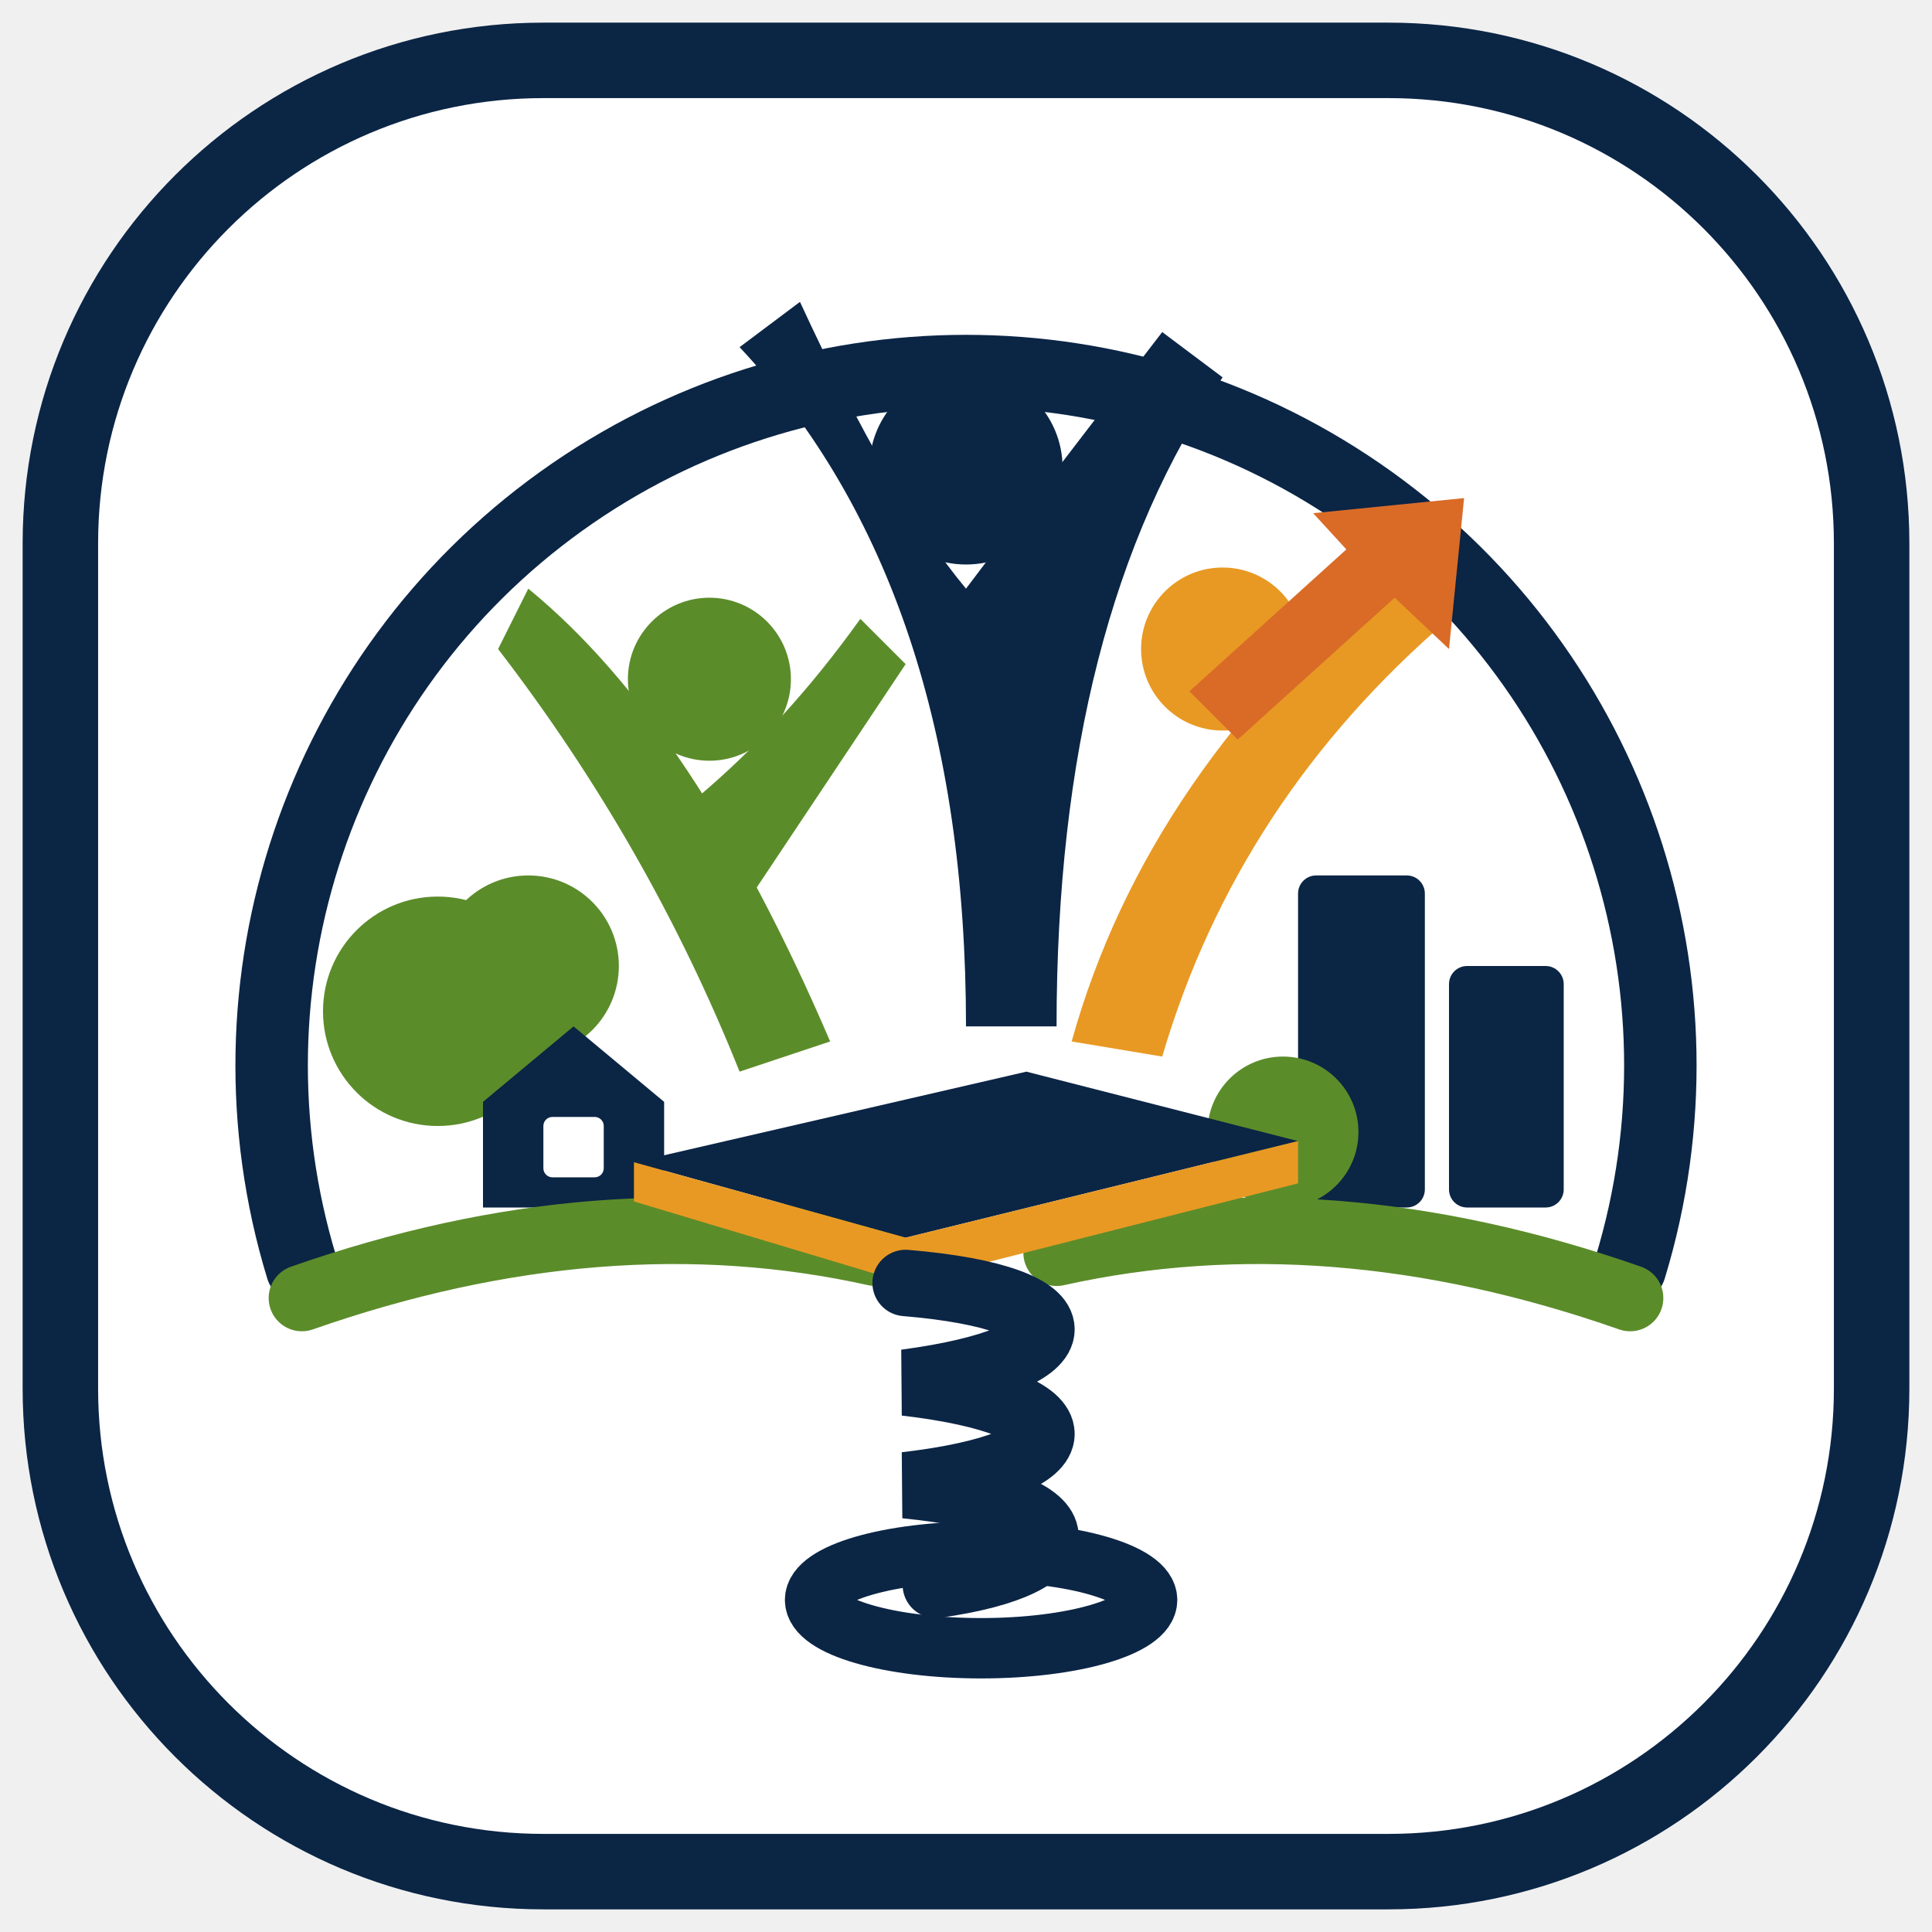
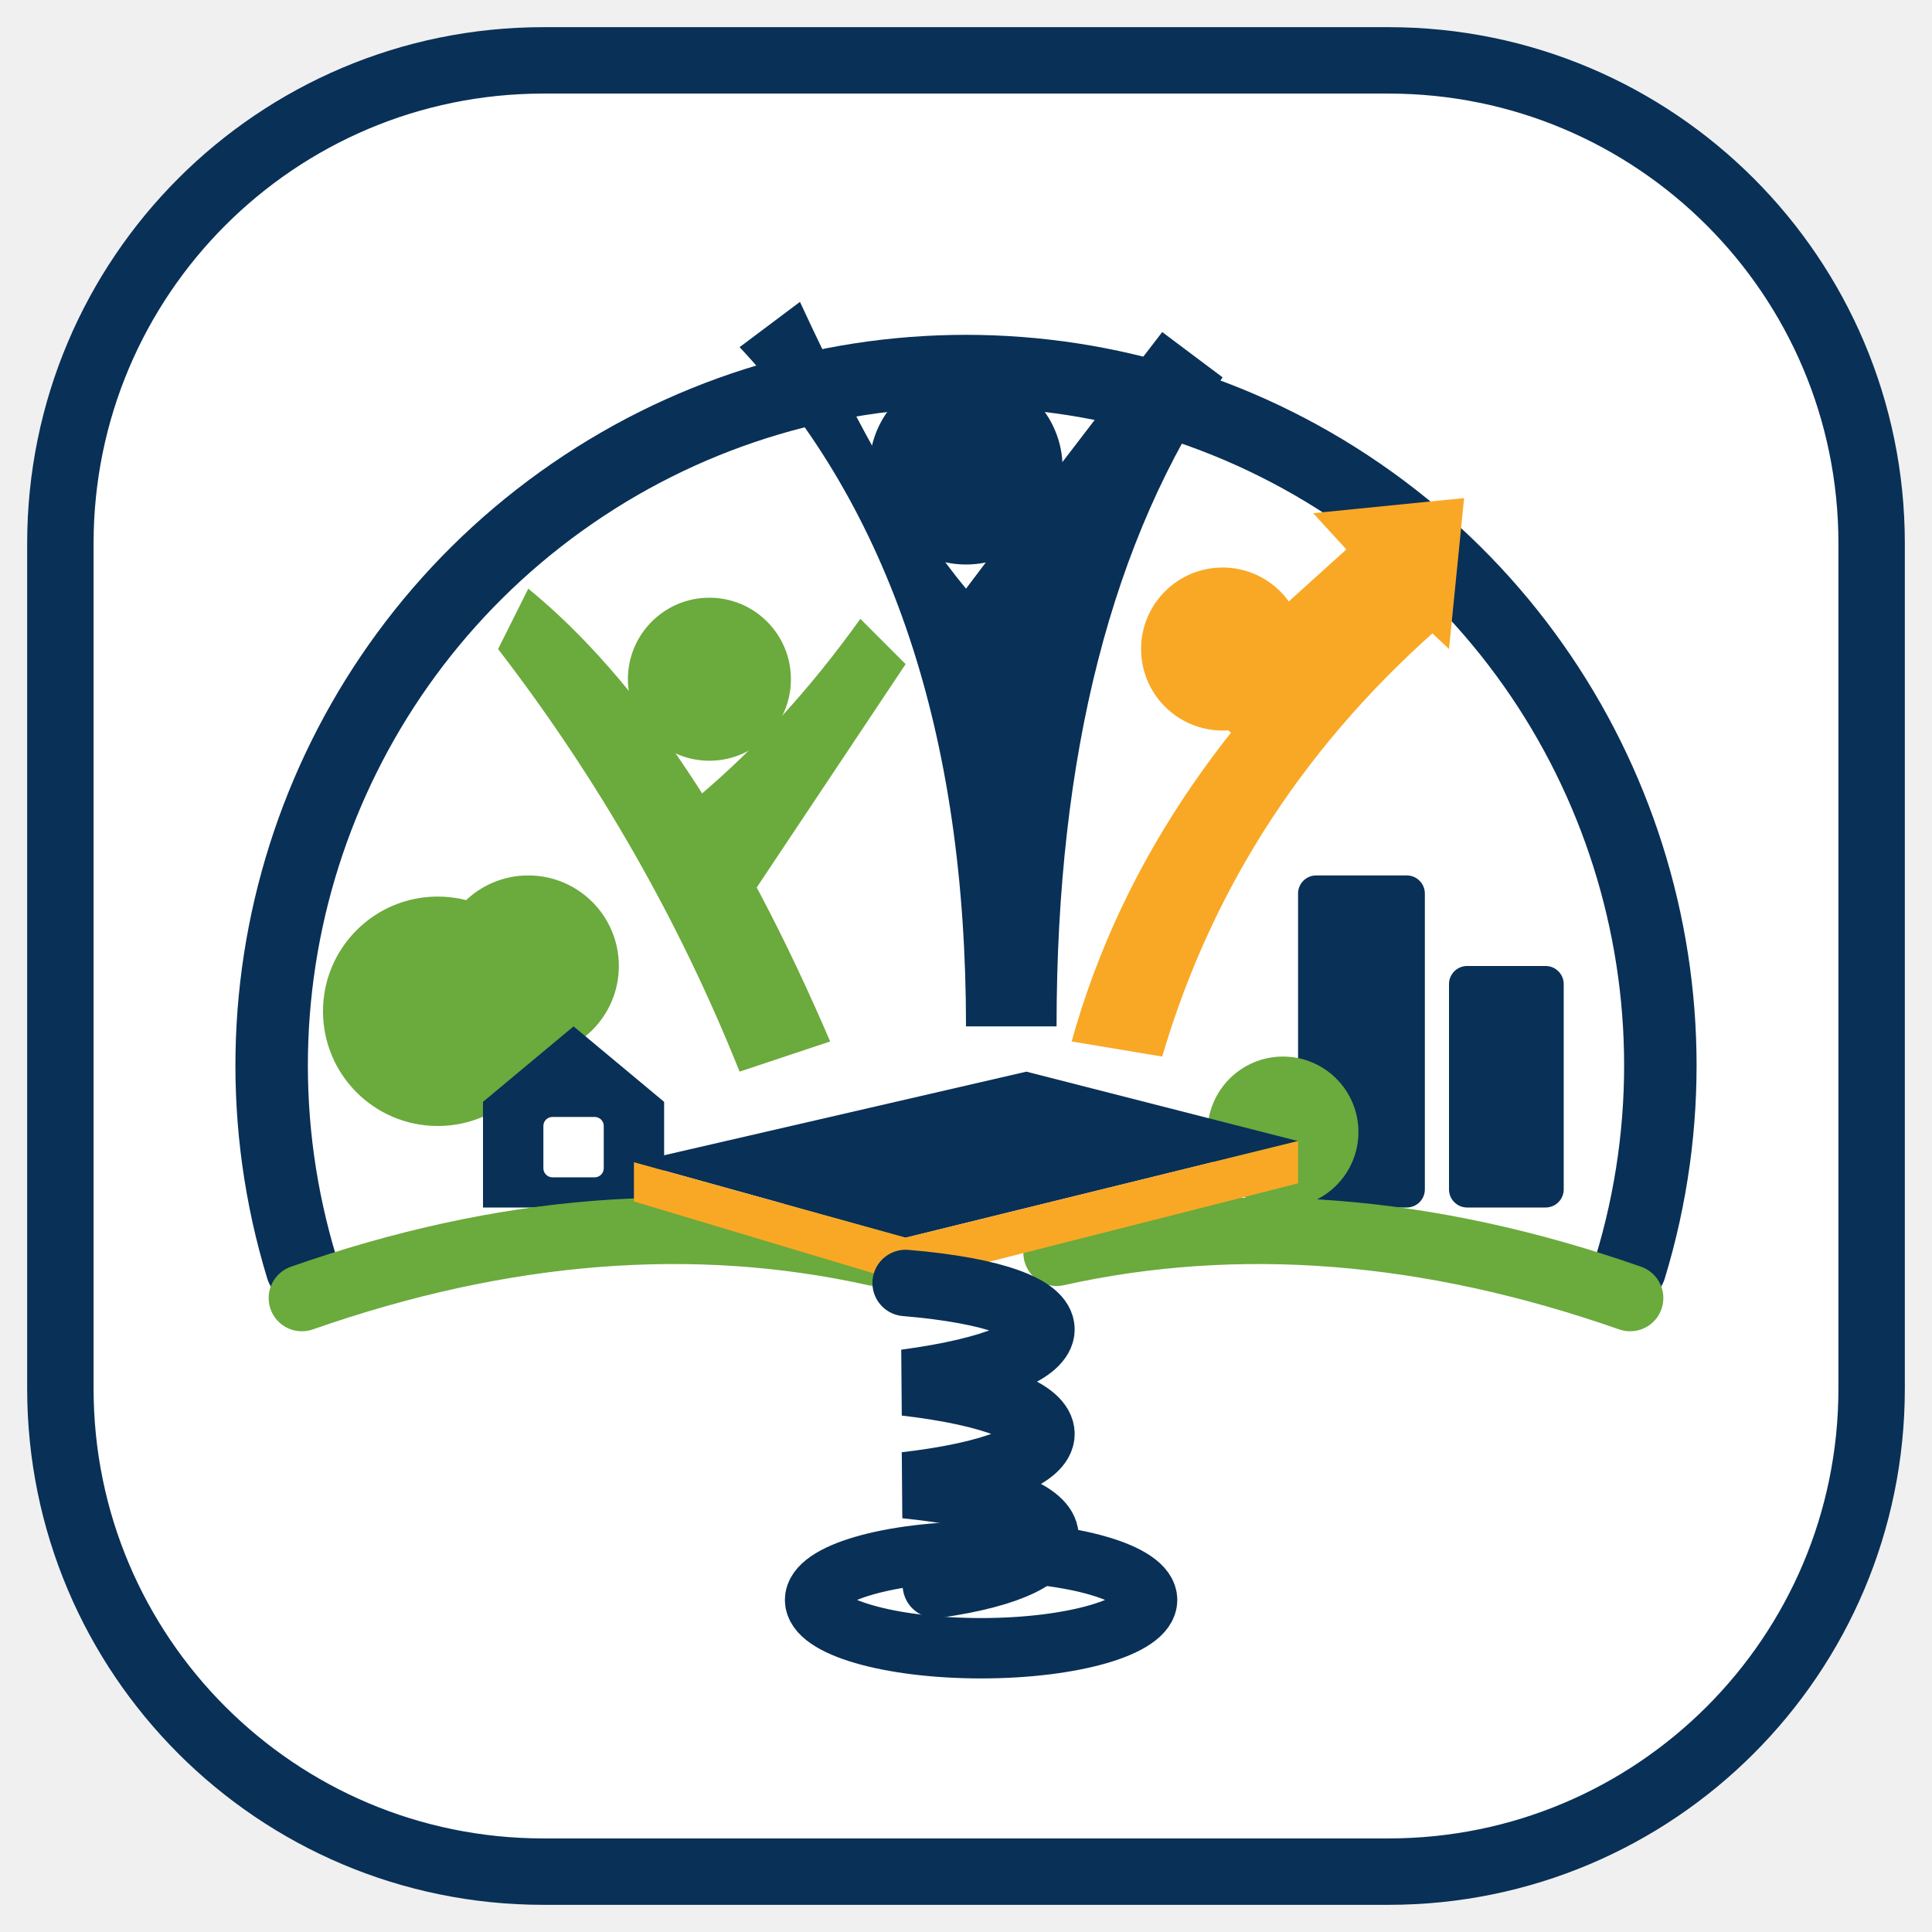
<svg xmlns="http://www.w3.org/2000/svg" viewBox="0 0 64 64" width="64" height="64" role="img" aria-label="Springboards for Community Development Icon">
  <style>
-     .badge-bg { fill: #FFFFFF; stroke: #0B2545; stroke-width: 2.5; }
-     .badge-ring { stroke: #0B2545; }
-     .navy-fill { fill: #0B2545; }
-     .navy-stroke { stroke: #0B2545; }
-     .green-fill { fill: #5B8C2A; }
-     .green-stroke { stroke: #5B8C2A; }
-     .gold-fill { fill: #E89923; }
-     .orange-fill { fill: #D96B27; }
+     .badge-bg { fill: #FFFFFF; stroke: #093057; stroke-width: 2.2; }
+     .badge-ring { stroke: #093057; }
+     .navy-fill { fill: #093057; }
+     .navy-stroke { stroke: #093057; }
+     .green-fill { fill: #6BAA3C; }
+     .green-stroke { stroke: #6BAA3C; }
+     .gold-fill { fill: #F9A825; }
+     .orange-fill { fill: #F9A825; }
    .house-window { fill: #FFFFFF; }
- 
-     @media (prefers-color-scheme: dark) {
-       .badge-bg { fill: #0B192C; stroke: #E89923; stroke-width: 2.5; }
-       .badge-ring { stroke: #93C5FD; }
-       .navy-fill { fill: #60A5FA; }
-       .navy-stroke { stroke: #93C5FD; }
-       .green-fill { fill: #74B836; }
-       .green-stroke { stroke: #74B836; }
-       .gold-fill { fill: #FBBF24; }
-       .orange-fill { fill: #F97316; }
-       .house-window { fill: #0B192C; }
-     }
  </style>
  <rect class="badge-bg" x="2" y="2" width="60" height="60" rx="16" ry="16" />
  <path class="badge-ring" d="M 10 42 A 23 23 0 1 1 54 42" fill="none" stroke-width="2.4" stroke-linecap="round" />
  <circle class="green-fill" cx="14.5" cy="33.5" r="3.8" />
  <circle class="green-fill" cx="17.5" cy="32" r="3" />
  <path class="navy-fill" d="M 16 40 L 16 36.5 L 19 34 L 22 36.5 L 22 40 Z" />
  <rect class="house-window" x="18" y="37" width="2" height="2" rx="0.3" />
  <rect class="navy-fill" x="43" y="29" width="4.2" height="11" rx="0.6" />
  <rect class="navy-fill" x="48" y="32" width="3.8" height="8" rx="0.6" />
  <circle class="green-fill" cx="42.5" cy="37.5" r="2.5" />
  <path class="green-stroke" d="M 10 43 Q 20 39.5 29 41.5" fill="none" stroke-width="2.2" stroke-linecap="round" />
  <path class="green-stroke" d="M 35 41.5 Q 44 39.5 54 43" fill="none" stroke-width="2.2" stroke-linecap="round" />
  <circle class="green-fill" cx="23.5" cy="22.5" r="2.7" />
  <path class="green-fill" d="M 17.5 19.5 Q 23 24 27.5 34.5 L 24.5 35.5 Q 21.5 28 16.5 21.5 Z" />
  <path class="green-fill" d="M 23 26.5 Q 26 24 28.5 20.5 L 30 22 Q 27 26.5 25 29.5 Z" />
  <circle class="navy-fill" cx="32" cy="15.5" r="3.2" />
  <path class="navy-fill" d="M 24.5 11.5 Q 32 19.5 32 34 L 35 34 Q 35 20.5 40.5 12.5 L 38.5 11 Q 33.5 17.5 32 19.5 Q 29.5 16.5 26.5 10 Z" />
  <circle class="gold-fill" cx="40.5" cy="21.5" r="2.7" />
  <path class="gold-fill" d="M 35.5 34.5 Q 38 25.5 46.5 18.5 L 48 20.5 Q 41 26.5 38.5 35 Z" />
  <path class="orange-fill" d="M 43.5 17 L 48.5 16.5 L 48 21.5 L 46.2 19.8 L 41 24.5 L 39.4 22.9 L 44.6 18.2 Z" />
  <polygon class="navy-fill" points="21,38.5 34,35.5 43,37.8 30,41" />
  <polyline class="gold-fill" points="21,38.5 30,41 43,37.8 43,39.2 30,42.5 21,39.8" />
  <path class="navy-stroke" d="M 30 42.5 C 36 43, 36 45, 30 45.8 C 36 46.5, 36 48.5, 30 49.2 C 36 49.8, 36 51.8, 31 52.5" fill="none" stroke-width="2.2" stroke-linecap="round" />
  <ellipse class="navy-stroke" cx="32.5" cy="53" rx="5.5" ry="1.6" fill="none" stroke-width="2" />
</svg>
